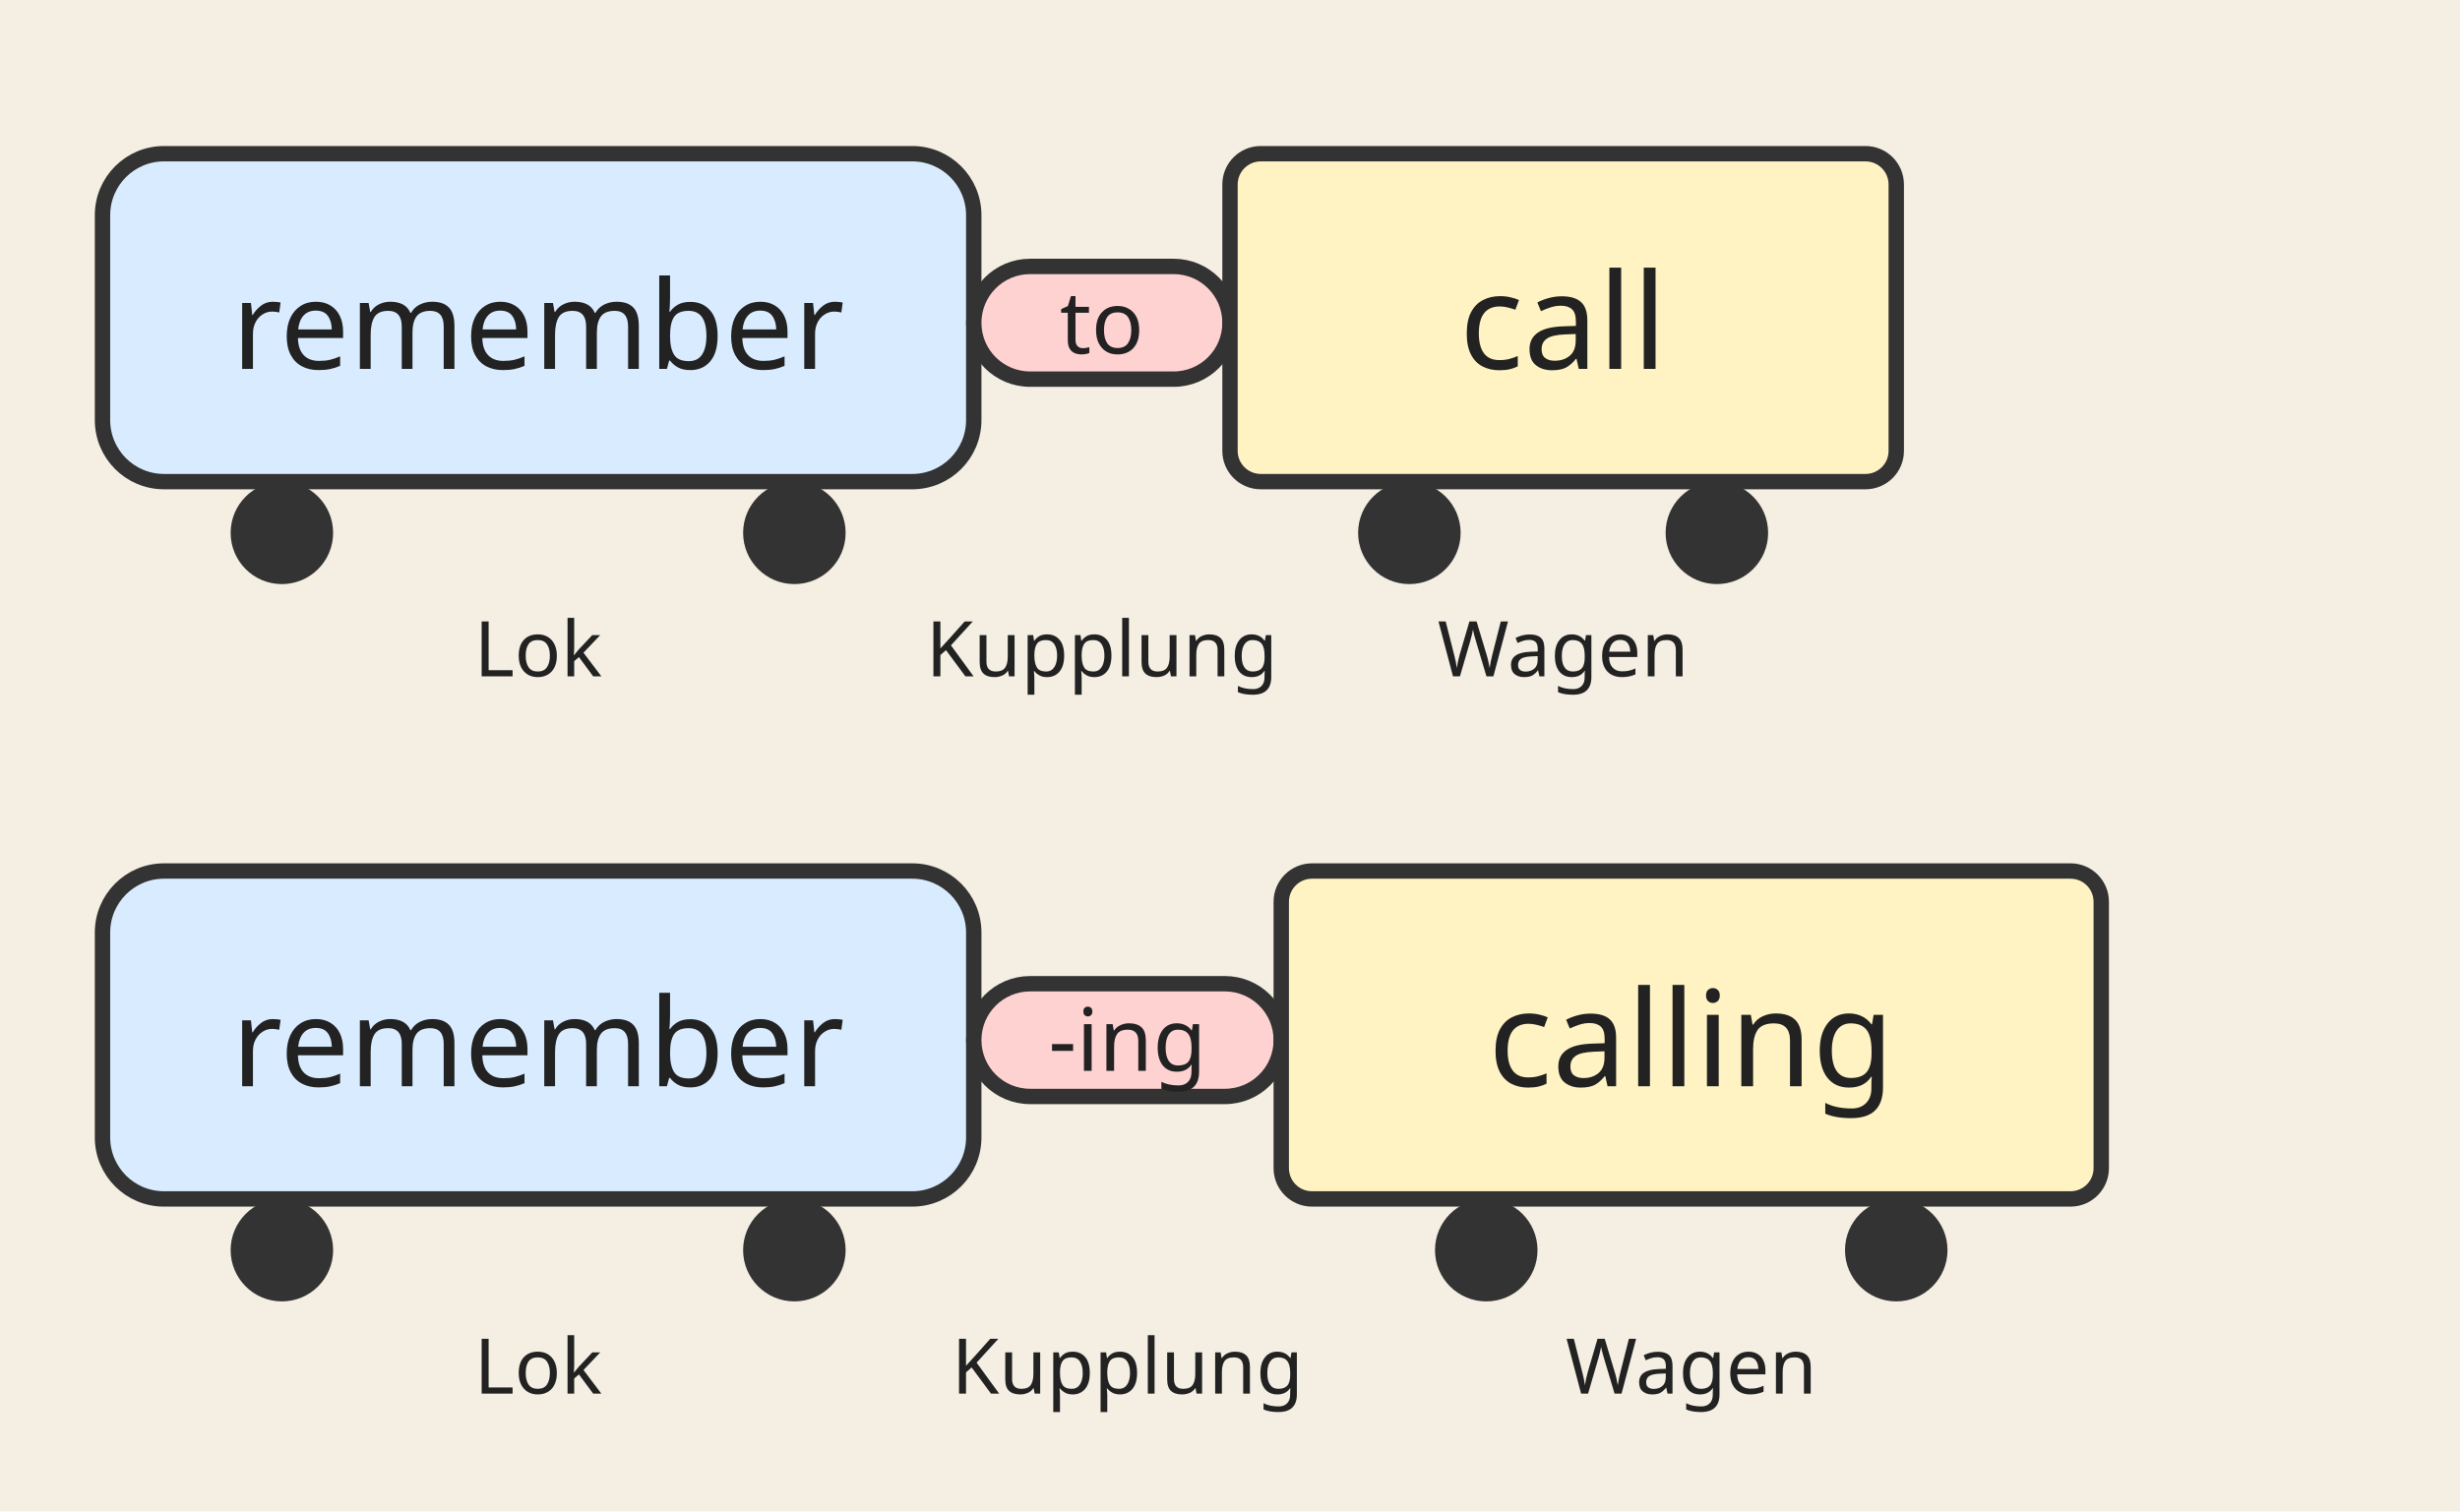
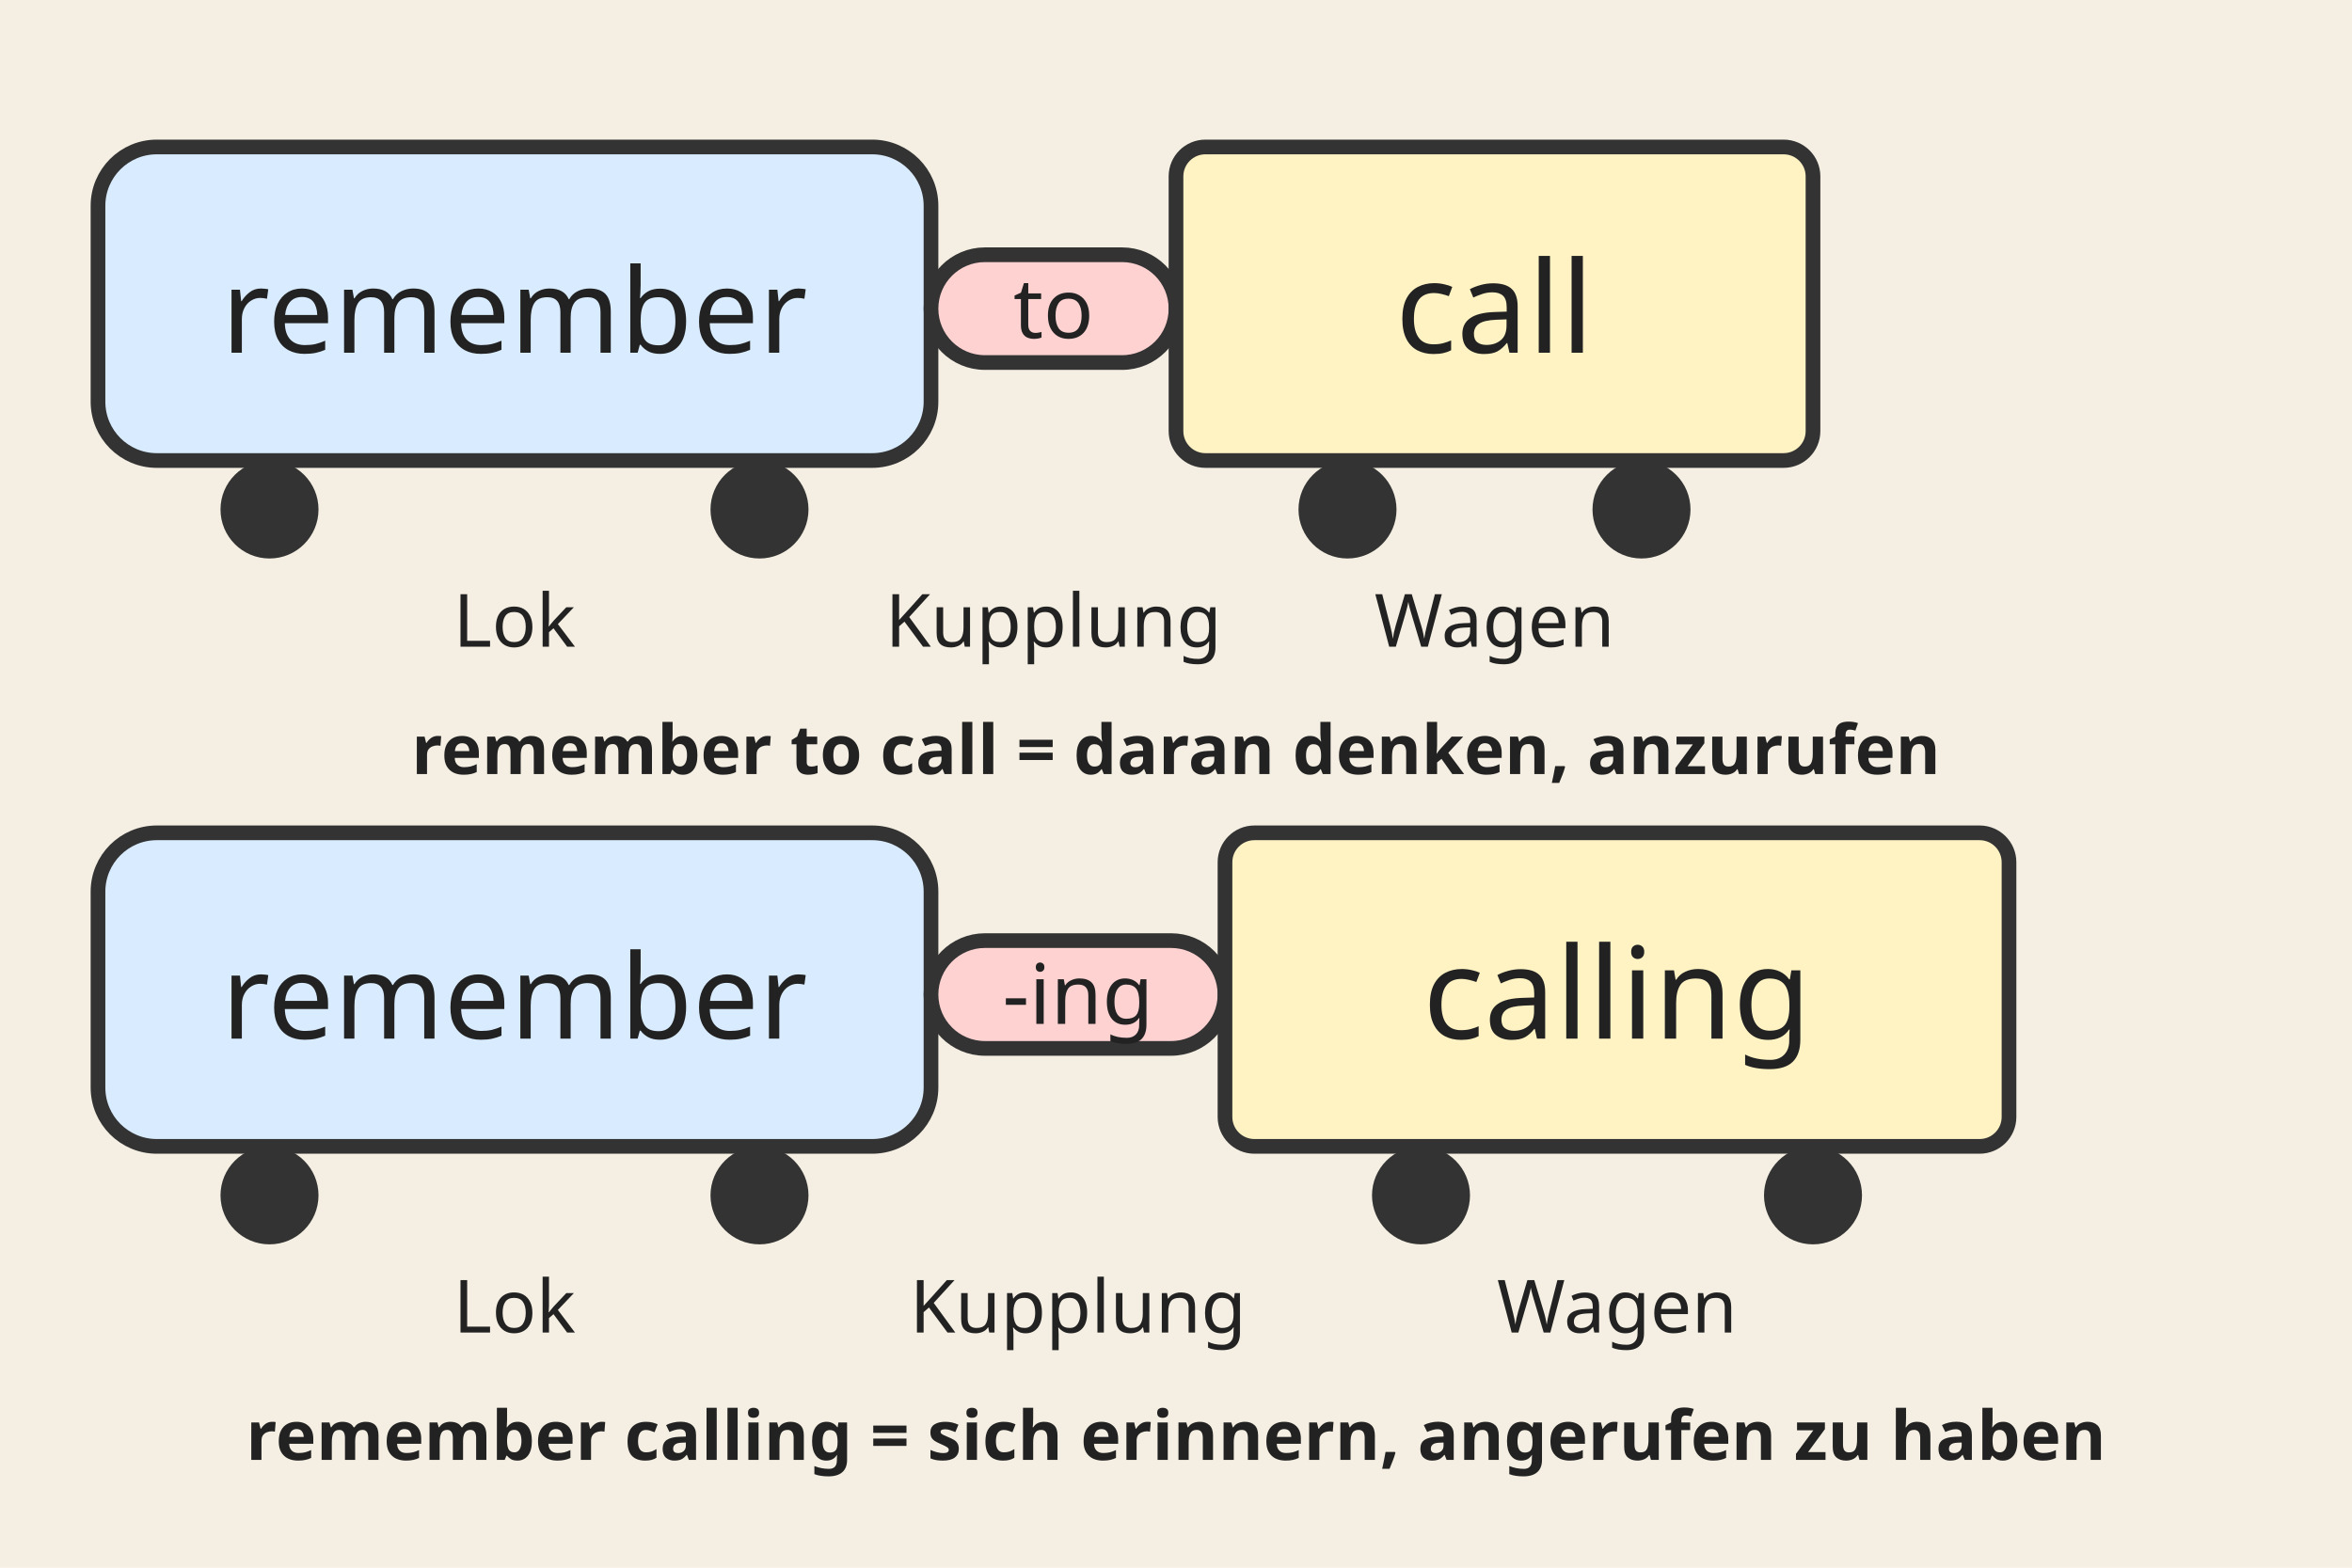
- <svg xmlns="http://www.w3.org/2000/svg" viewBox="0 0 480 295" role="img">
-   <rect width="480" height="295" fill="#f4efe2" />
+ <svg xmlns="http://www.w3.org/2000/svg" viewBox="0 0 480 320" role="img">
+   <rect width="480" height="320" fill="#f4efe2" />
  <rect x="20" y="30" width="170" height="64" rx="12" fill="#d9ecff" stroke="#333" stroke-width="3" />
  <text x="105" y="72" text-anchor="middle" font-family="sans-serif" font-size="24" fill="#222">remember</text>
  <rect x="190" y="52" width="50" height="22" rx="11" fill="#ffd2d2" stroke="#333" stroke-width="3" />
  <text x="215" y="69" text-anchor="middle" font-family="sans-serif" font-size="17" fill="#222">to</text>
  <rect x="240" y="30" width="130" height="64" rx="6" fill="#fff3c4" stroke="#333" stroke-width="3" />
  <text x="305" y="72" text-anchor="middle" font-family="sans-serif" font-size="26" fill="#222">call</text>
  <circle cx="55" cy="104" r="10" fill="#333" />
  <circle cx="155" cy="104" r="10" fill="#333" />
  <circle cx="275" cy="104" r="10" fill="#333" />
  <circle cx="335" cy="104" r="10" fill="#333" />
  <text x="105" y="132" text-anchor="middle" font-family="sans-serif" font-size="15" fill="#222">Lok</text>
  <text x="215" y="132" text-anchor="middle" font-family="sans-serif" font-size="15" fill="#222">Kupplung</text>
  <text x="305" y="132" text-anchor="middle" font-family="sans-serif" font-size="15" fill="#222">Wagen</text>
+   <text x="240" y="158" text-anchor="middle" font-family="sans-serif" font-size="14" font-weight="bold" fill="#222">remember to call = daran denken, anzurufen</text>
  <rect x="20" y="170" width="170" height="64" rx="12" fill="#d9ecff" stroke="#333" stroke-width="3" />
  <text x="105" y="212" text-anchor="middle" font-family="sans-serif" font-size="24" fill="#222">remember</text>
  <rect x="190" y="192" width="60" height="22" rx="11" fill="#ffd2d2" stroke="#333" stroke-width="3" />
  <text x="220" y="209" text-anchor="middle" font-family="sans-serif" font-size="17" fill="#222">-ing</text>
  <rect x="250" y="170" width="160" height="64" rx="6" fill="#fff3c4" stroke="#333" stroke-width="3" />
  <text x="330" y="212" text-anchor="middle" font-family="sans-serif" font-size="26" fill="#222">calling</text>
  <circle cx="55" cy="244" r="10" fill="#333" />
  <circle cx="155" cy="244" r="10" fill="#333" />
  <circle cx="290" cy="244" r="10" fill="#333" />
  <circle cx="370" cy="244" r="10" fill="#333" />
  <text x="105" y="272" text-anchor="middle" font-family="sans-serif" font-size="15" fill="#222">Lok</text>
  <text x="220" y="272" text-anchor="middle" font-family="sans-serif" font-size="15" fill="#222">Kupplung</text>
  <text x="330" y="272" text-anchor="middle" font-family="sans-serif" font-size="15" fill="#222">Wagen</text>
+   <text x="240" y="298" text-anchor="middle" font-family="sans-serif" font-size="14" font-weight="bold" fill="#222">remember calling = sich erinnern, angerufen zu haben</text>
</svg>
